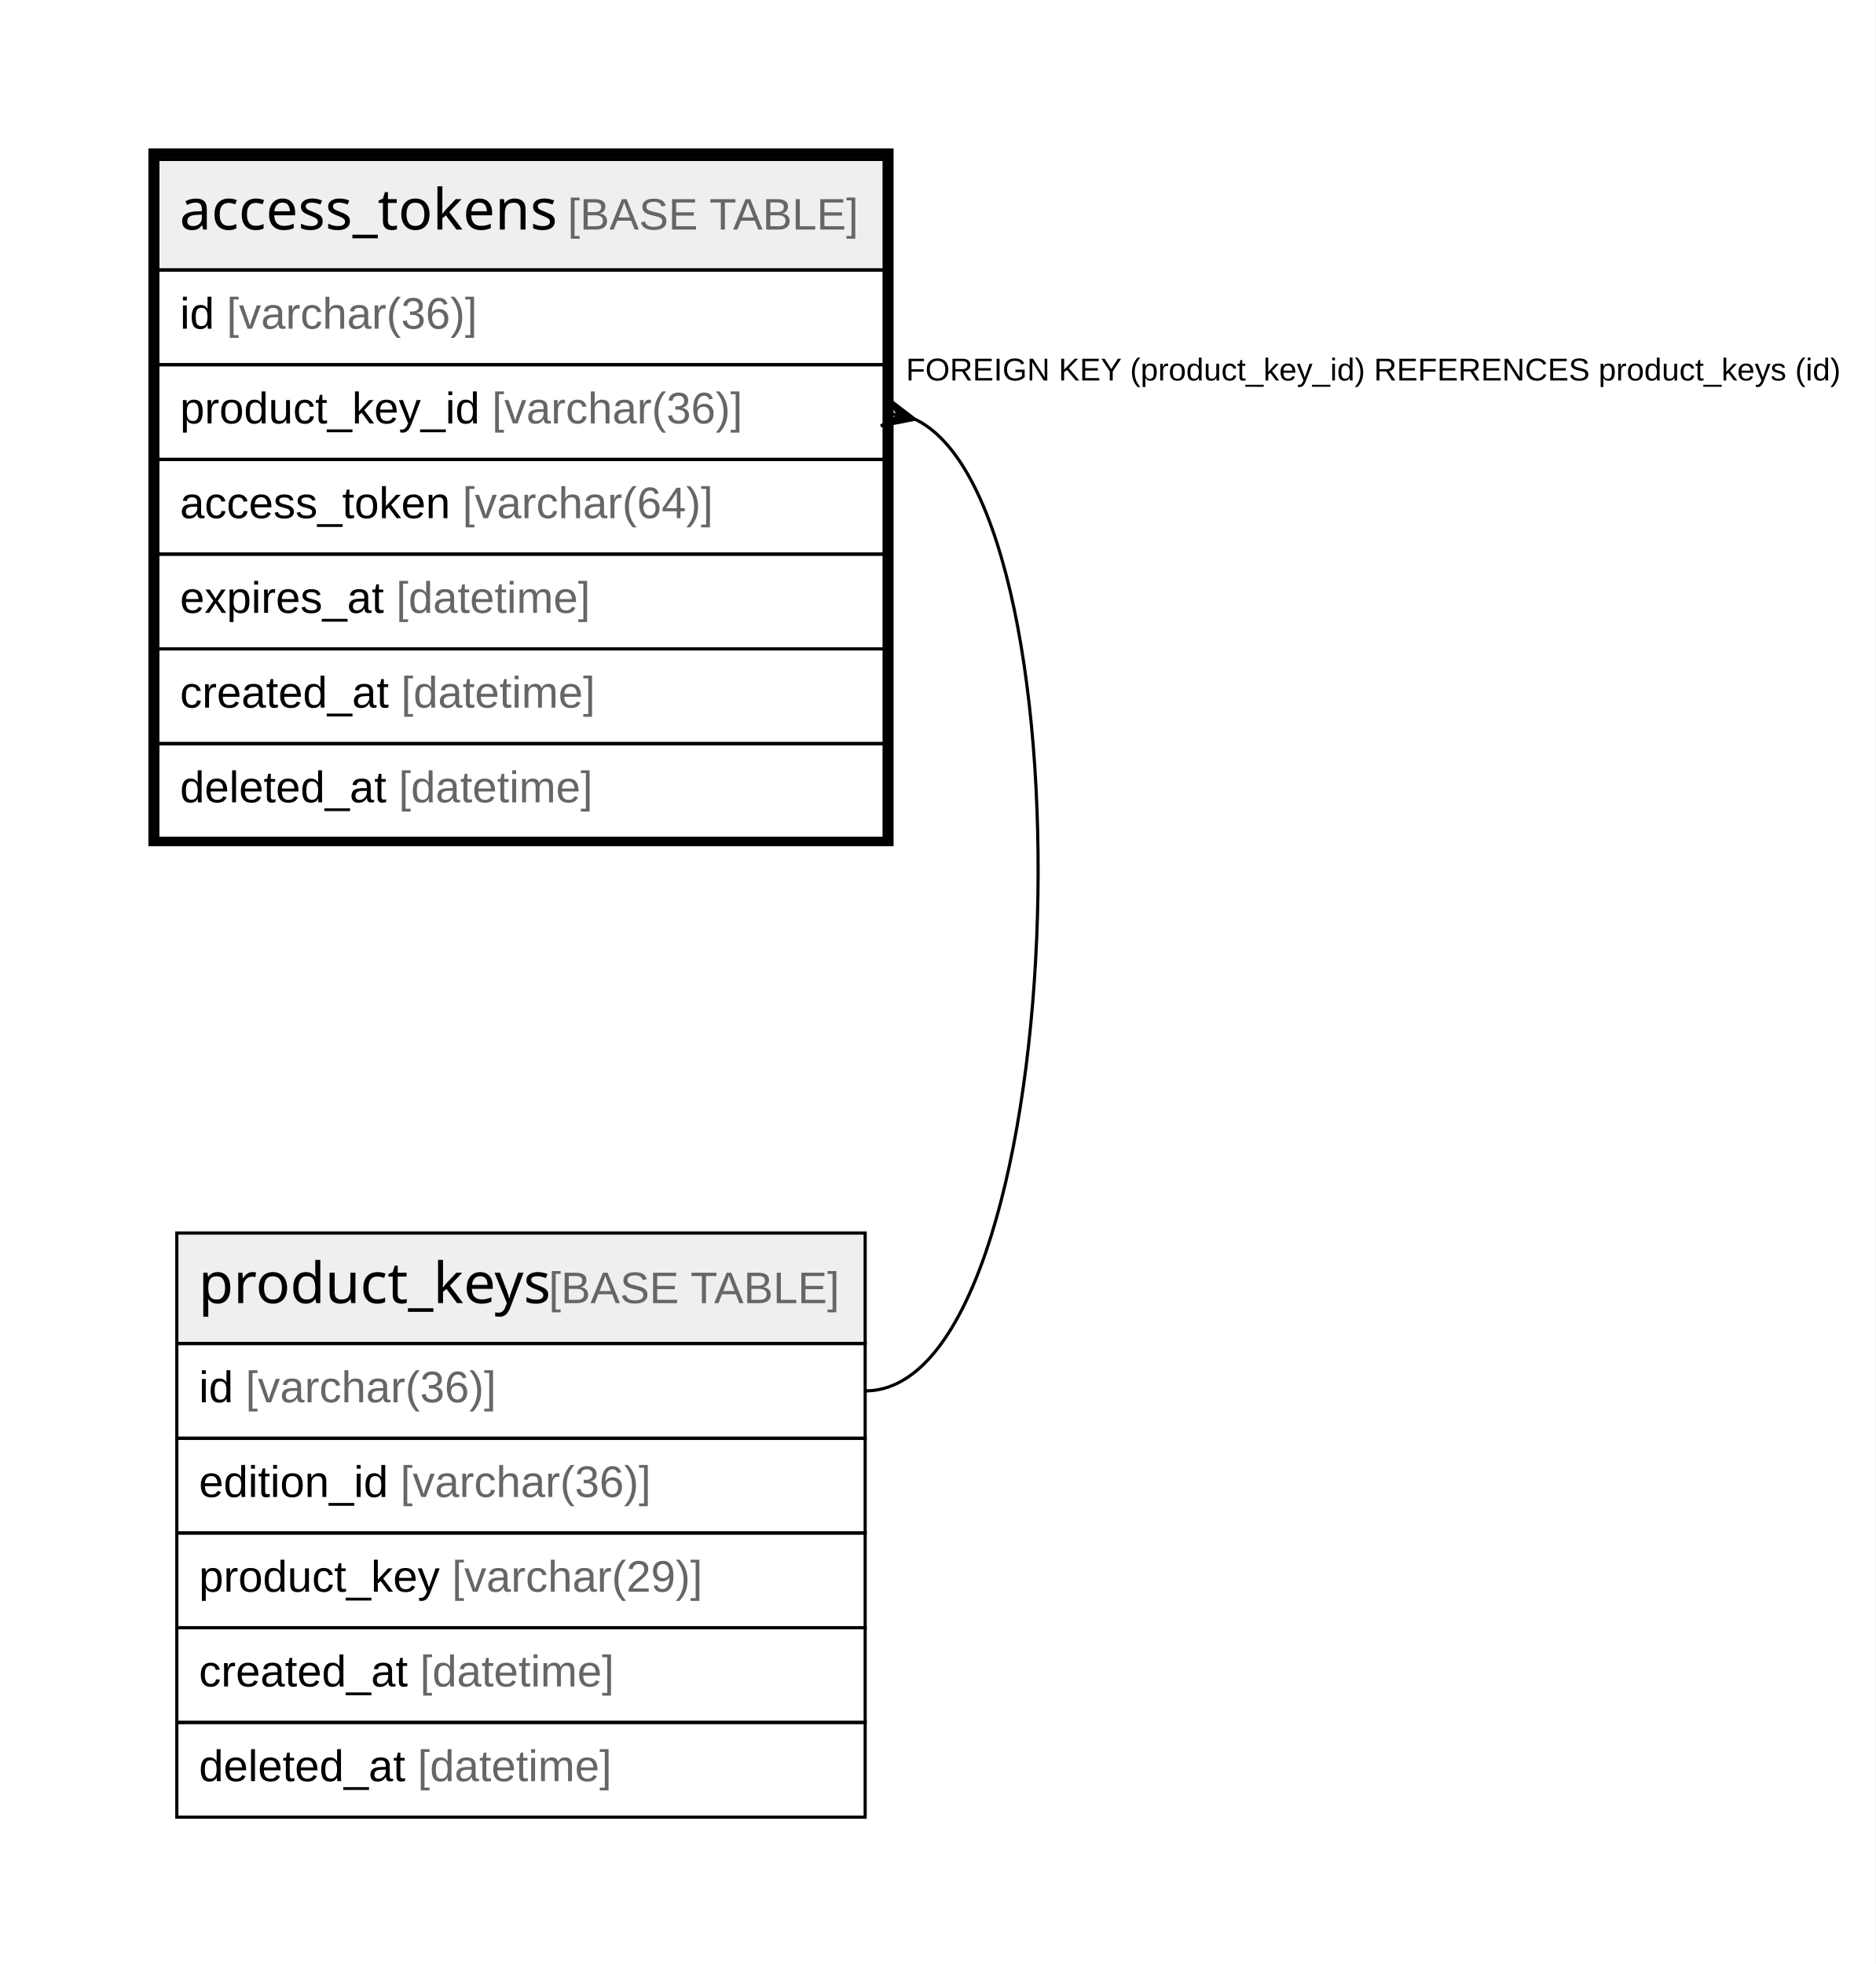
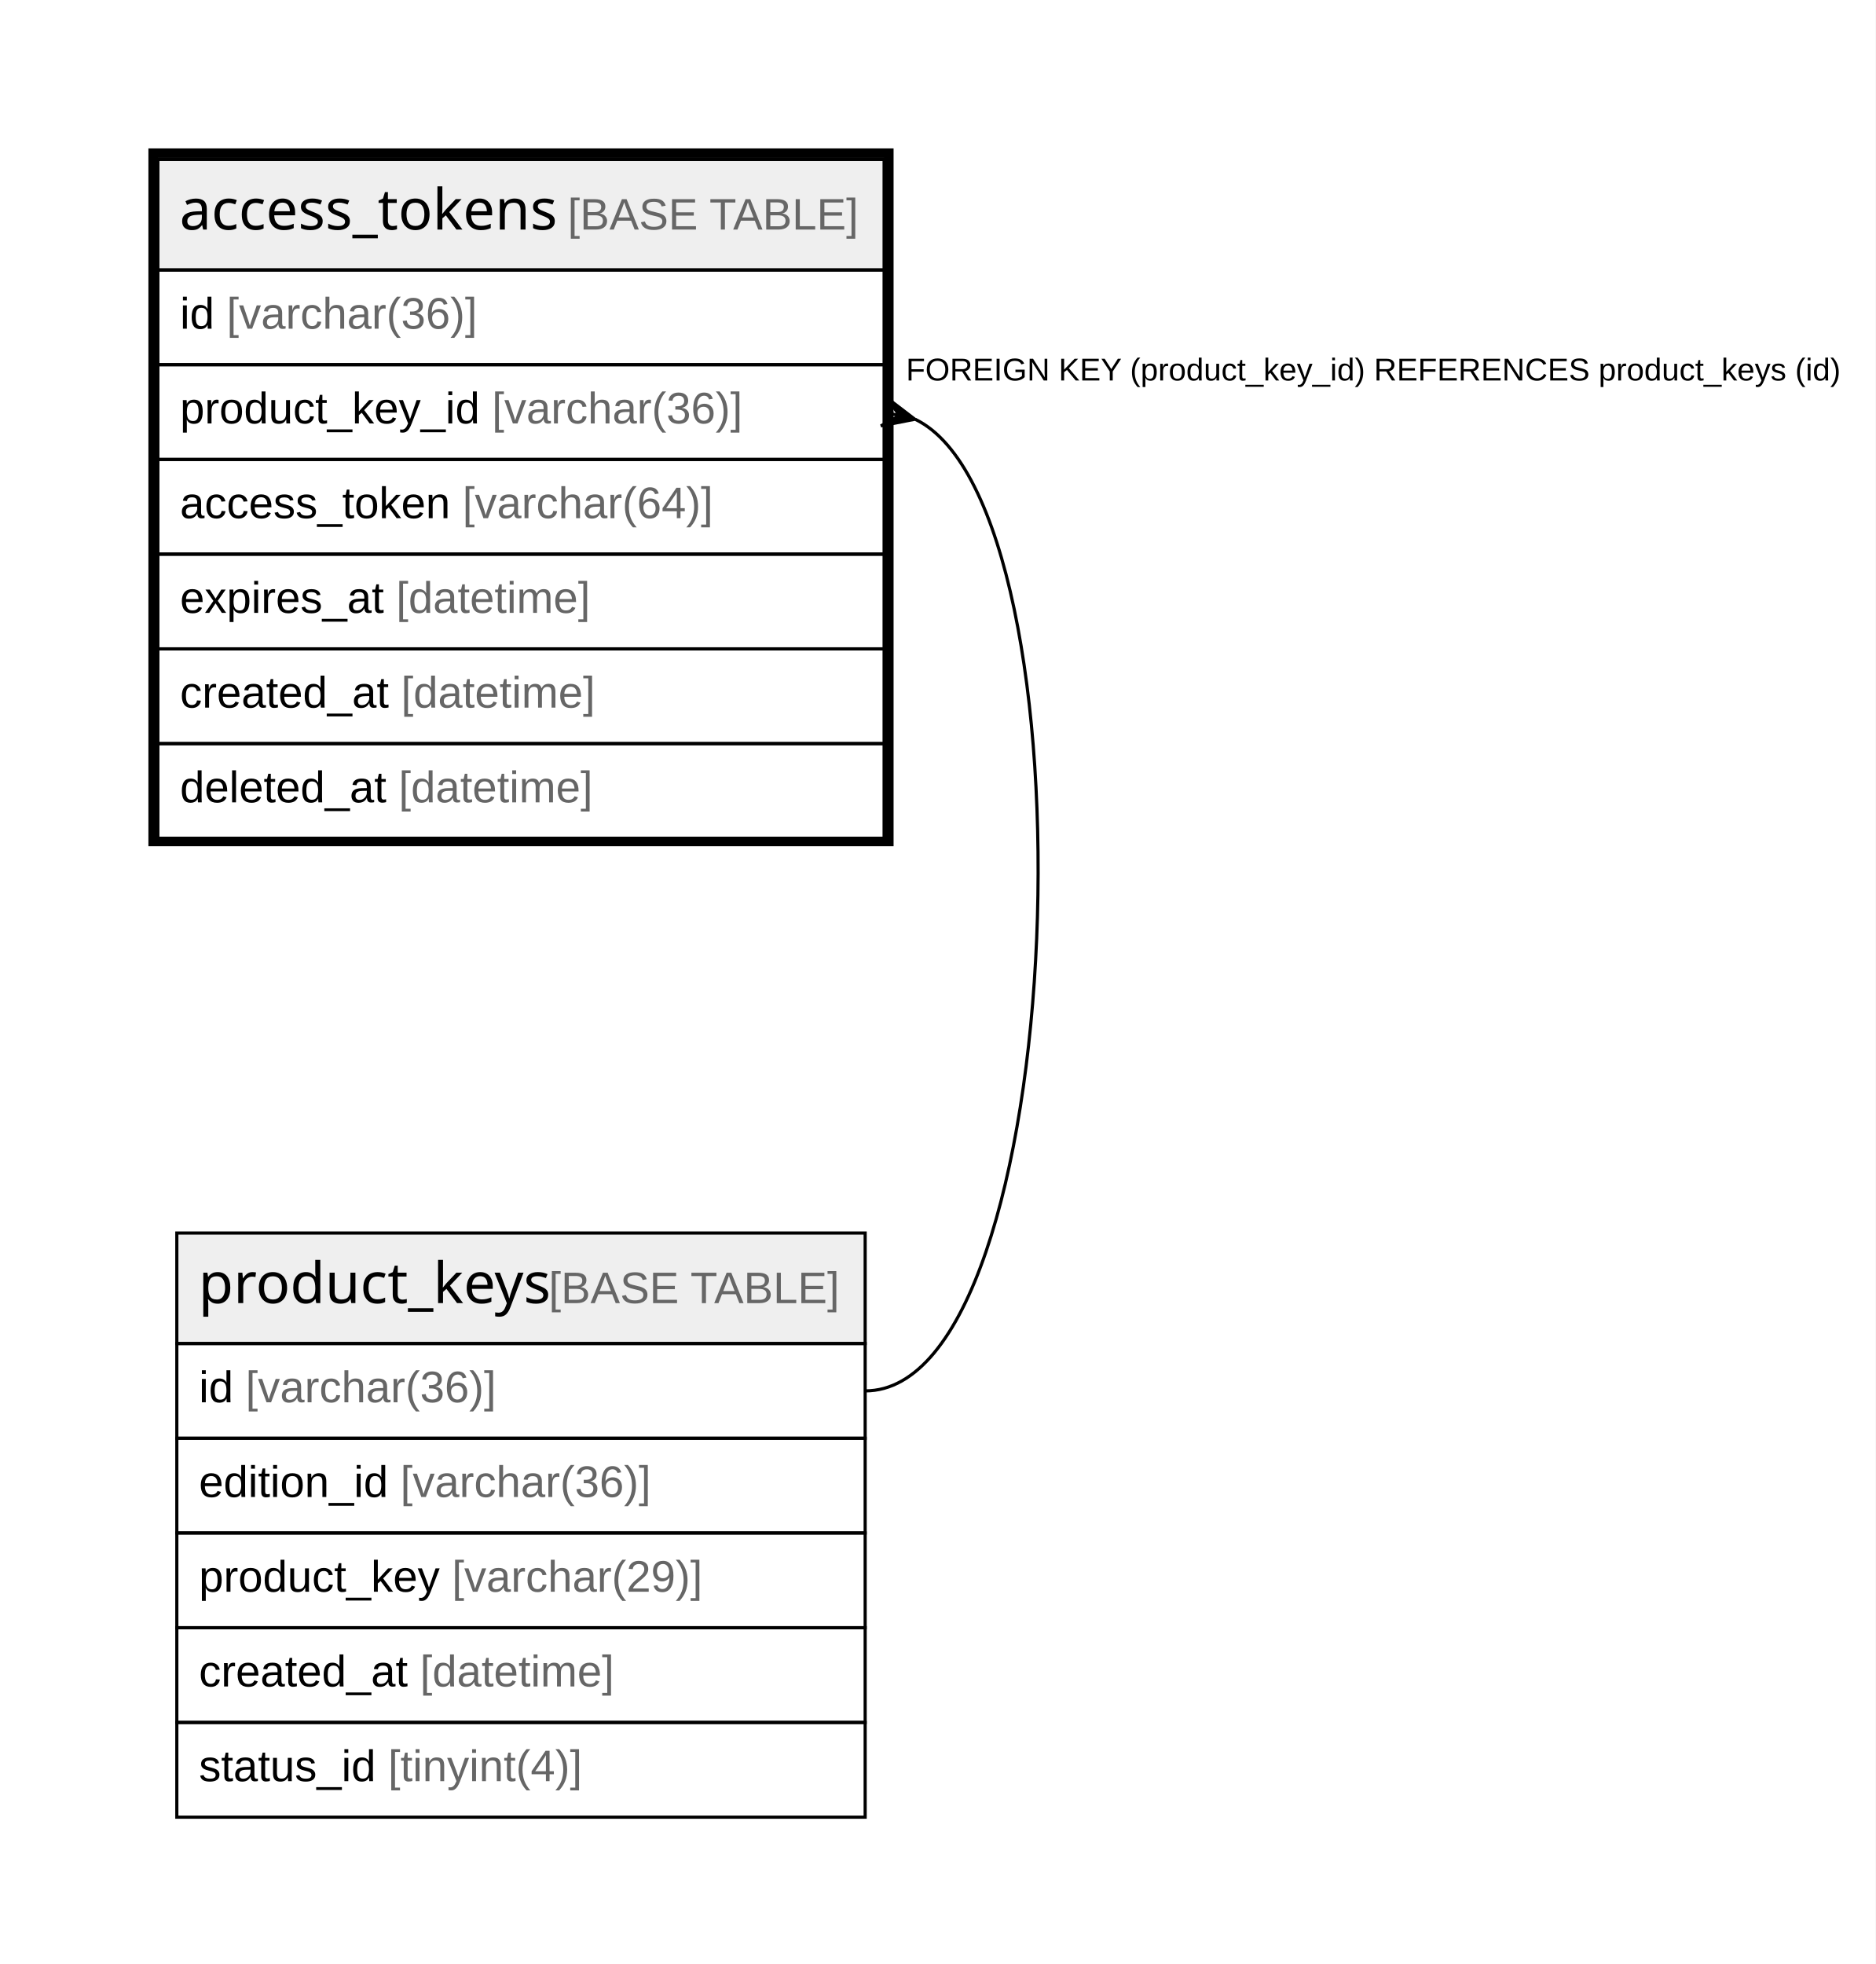
<svg xmlns="http://www.w3.org/2000/svg" width="594pt" height="622pt" viewBox="0.00 0.00 594.00 622.00">
  <g id="graph0" class="graph" transform="scale(1 1) rotate(0) translate(4 618)">
    <polygon fill="#ffffff" stroke="transparent" points="-4,4 -4,-618 590,-618 590,4 -4,4" />
    <g id="node1" class="node">
      <polygon fill="#efefef" stroke="transparent" points="46,-532.5 46,-567.5 276,-567.5 276,-532.5 46,-532.5" />
      <polygon fill="none" stroke="#000000" points="46,-532.5 46,-567.5 276,-567.5 276,-532.5 46,-532.5" />
      <text text-anchor="start" x="52.853" y="-545.3" font-family="Arial Bold" font-size="18.00" fill="#000000">access_tokens</text>
      <text text-anchor="start" x="171.893" y="-545.3" font-family="Arial" font-size="14.00" fill="#000000"> </text>
      <text text-anchor="start" x="175.783" y="-545.3" font-family="Arial" font-size="14.00" fill="#666666">[BASE TABLE]</text>
      <polygon fill="none" stroke="#000000" points="46,-502.5 46,-532.5 276,-532.5 276,-502.5 46,-502.5" />
      <text text-anchor="start" x="53" y="-513.9" font-family="Arial" font-size="14.00" fill="#000000">id </text>
      <text text-anchor="start" x="67.78" y="-513.9" font-family="Arial" font-size="14.00" fill="#666666">[varchar(36)]</text>
      <polygon fill="none" stroke="#000000" points="46,-472.5 46,-502.5 276,-502.5 276,-472.5 46,-472.5" />
      <text text-anchor="start" x="53" y="-483.9" font-family="Arial" font-size="14.00" fill="#000000">product_key_id </text>
      <text text-anchor="start" x="151.809" y="-483.9" font-family="Arial" font-size="14.00" fill="#666666">[varchar(36)]</text>
      <polygon fill="none" stroke="#000000" points="46,-442.5 46,-472.5 276,-472.5 276,-442.5 46,-442.5" />
      <text text-anchor="start" x="53" y="-453.9" font-family="Arial" font-size="14.00" fill="#000000">access_token </text>
      <text text-anchor="start" x="142.477" y="-453.9" font-family="Arial" font-size="14.00" fill="#666666">[varchar(64)]</text>
      <polygon fill="none" stroke="#000000" points="46,-412.5 46,-442.5 276,-442.5 276,-412.5 46,-412.5" />
      <text text-anchor="start" x="53" y="-423.9" font-family="Arial" font-size="14.00" fill="#000000">expires_at </text>
      <text text-anchor="start" x="121.461" y="-423.9" font-family="Arial" font-size="14.00" fill="#666666">[datetime]</text>
      <polygon fill="none" stroke="#000000" points="46,-382.5 46,-412.5 276,-412.5 276,-382.5 46,-382.5" />
      <text text-anchor="start" x="53" y="-393.9" font-family="Arial" font-size="14.00" fill="#000000">created_at </text>
      <text text-anchor="start" x="123.028" y="-393.9" font-family="Arial" font-size="14.00" fill="#666666">[datetime]</text>
      <polygon fill="none" stroke="#000000" points="46,-352.5 46,-382.5 276,-382.5 276,-352.5 46,-352.5" />
      <text text-anchor="start" x="53" y="-363.9" font-family="Arial" font-size="14.00" fill="#000000">deleted_at </text>
      <text text-anchor="start" x="122.257" y="-363.9" font-family="Arial" font-size="14.00" fill="#666666">[datetime]</text>
      <polygon fill="none" stroke="#000000" stroke-width="3" points="44.5,-351.5 44.5,-569.5 277.5,-569.5 277.5,-351.5 44.5,-351.5" />
    </g>
    <g id="node2" class="node">
      <polygon fill="#efefef" stroke="transparent" points="52,-192.5 52,-227.5 270,-227.5 270,-192.5 52,-192.5" />
      <polygon fill="none" stroke="#000000" points="52,-192.5 52,-227.5 270,-227.5 270,-192.5 52,-192.5" />
      <text text-anchor="start" x="58.857" y="-205.3" font-family="Arial Bold" font-size="18.00" fill="#000000">product_keys</text>
      <text text-anchor="start" x="165.889" y="-205.3" font-family="Arial" font-size="14.00" fill="#000000"> </text>
      <text text-anchor="start" x="169.78" y="-205.3" font-family="Arial" font-size="14.00" fill="#666666">[BASE TABLE]</text>
      <polygon fill="none" stroke="#000000" points="52,-162.5 52,-192.5 270,-192.5 270,-162.5 52,-162.5" />
      <text text-anchor="start" x="59" y="-173.9" font-family="Arial" font-size="14.00" fill="#000000">id </text>
      <text text-anchor="start" x="73.78" y="-173.9" font-family="Arial" font-size="14.00" fill="#666666">[varchar(36)]</text>
      <polygon fill="none" stroke="#000000" points="52,-132.5 52,-162.5 270,-162.5 270,-132.5 52,-132.5" />
      <text text-anchor="start" x="59" y="-143.9" font-family="Arial" font-size="14.00" fill="#000000">edition_id </text>
      <text text-anchor="start" x="122.797" y="-143.9" font-family="Arial" font-size="14.00" fill="#666666">[varchar(36)]</text>
      <polygon fill="none" stroke="#000000" points="52,-102.5 52,-132.5 270,-132.5 270,-102.5 52,-102.5" />
      <text text-anchor="start" x="59" y="-113.9" font-family="Arial" font-size="14.00" fill="#000000">product_key </text>
      <text text-anchor="start" x="139.137" y="-113.9" font-family="Arial" font-size="14.00" fill="#666666">[varchar(29)]</text>
      <polygon fill="none" stroke="#000000" points="52,-72.5 52,-102.5 270,-102.5 270,-72.5 52,-72.5" />
      <text text-anchor="start" x="59" y="-83.9" font-family="Arial" font-size="14.00" fill="#000000">created_at </text>
      <text text-anchor="start" x="129.028" y="-83.9" font-family="Arial" font-size="14.00" fill="#666666">[datetime]</text>
      <polygon fill="none" stroke="#000000" points="52,-42.5 52,-72.5 270,-72.5 270,-42.5 52,-42.5" />
-       <text text-anchor="start" x="59" y="-53.9" font-family="Arial" font-size="14.00" fill="#000000">deleted_at </text>
-       <text text-anchor="start" x="128.257" y="-53.9" font-family="Arial" font-size="14.00" fill="#666666">[datetime]</text>
+       <text text-anchor="start" x="59" y="-53.9" font-family="Arial" font-size="14.00" fill="#000000">status_id </text>
+       <text text-anchor="start" x="118.909" y="-53.9" font-family="Arial" font-size="14.00" fill="#666666">[tinyint(4)]</text>
    </g>
    <g id="edge1" class="edge">
      <path fill="none" stroke="#000000" d="M285.919,-485.183C344.13,-456.815 335.403,-177.5 270,-177.5" />
      <polygon fill="#000000" stroke="#000000" points="285.738,-485.225 274.976,-483.118 280.869,-486.363 276,-487.5 276,-487.5 276,-487.5 280.869,-486.363 277.024,-491.882 285.738,-485.225 285.738,-485.225" />
      <text text-anchor="start" x="282.93" y="-497.5" font-family="Arial" font-size="10.00" fill="#000000">FOREIGN KEY (product_key_id) REFERENCES product_keys (id)</text>
    </g>
  </g>
</svg>
